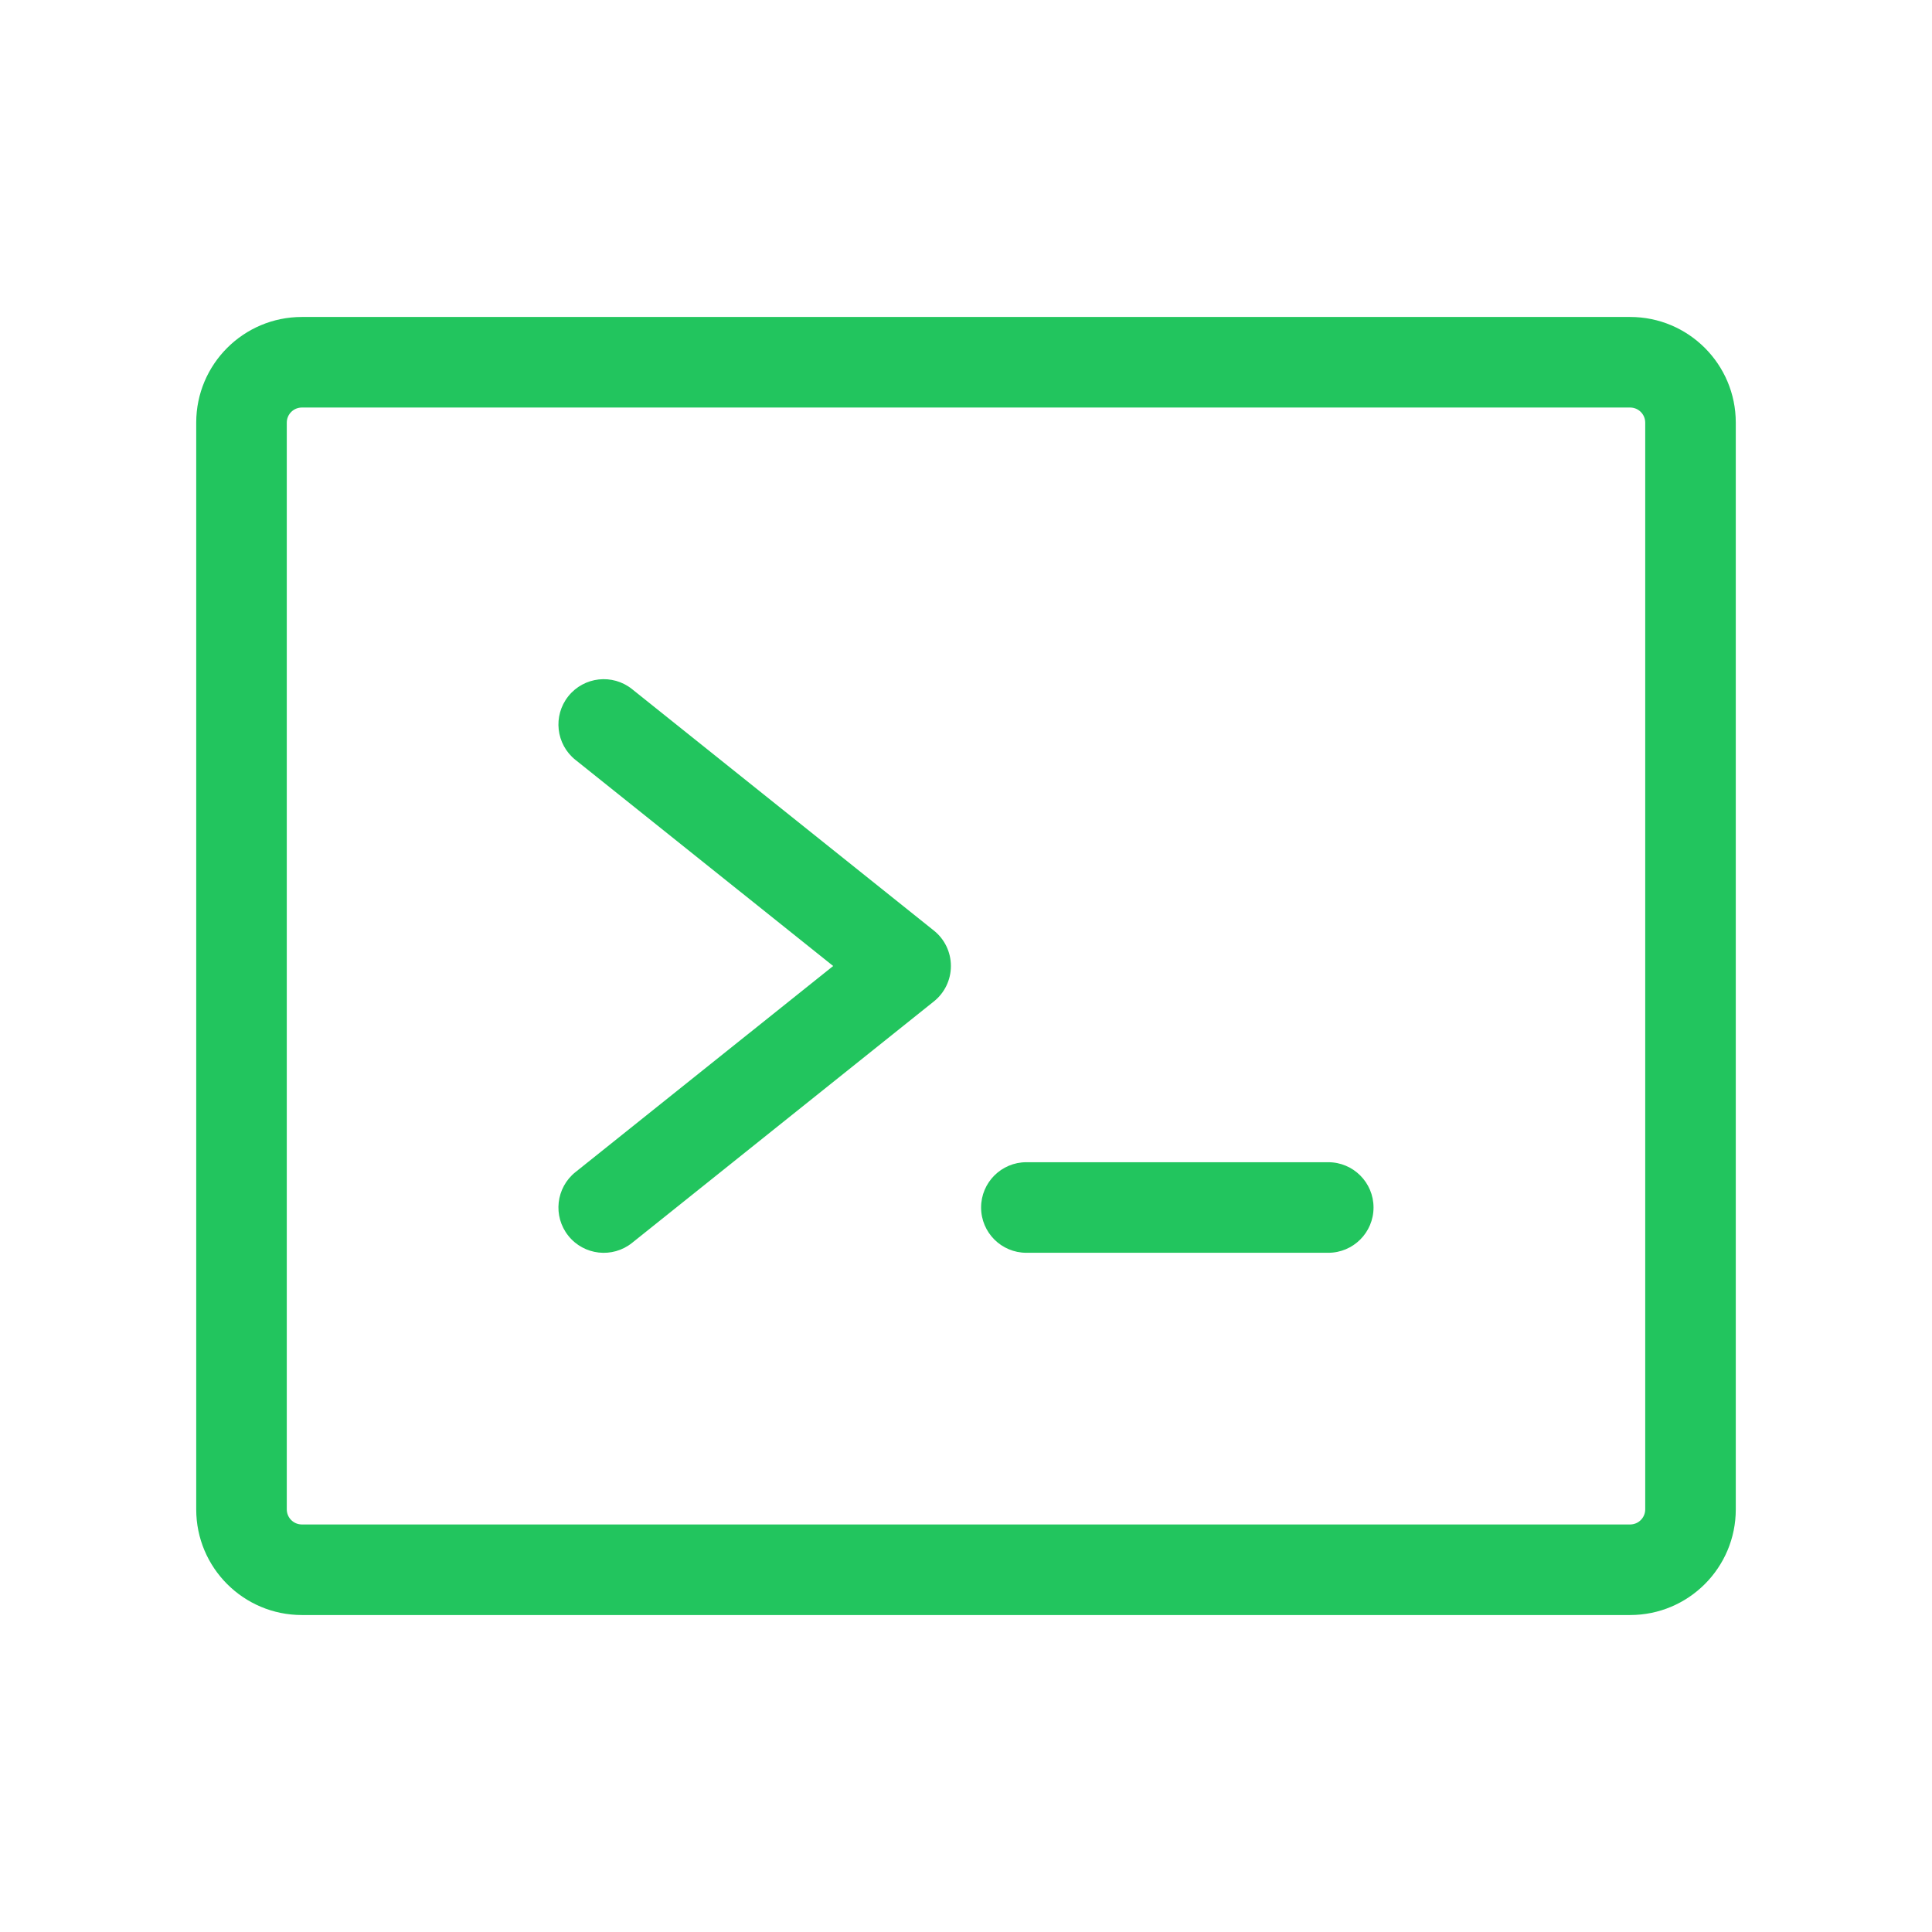
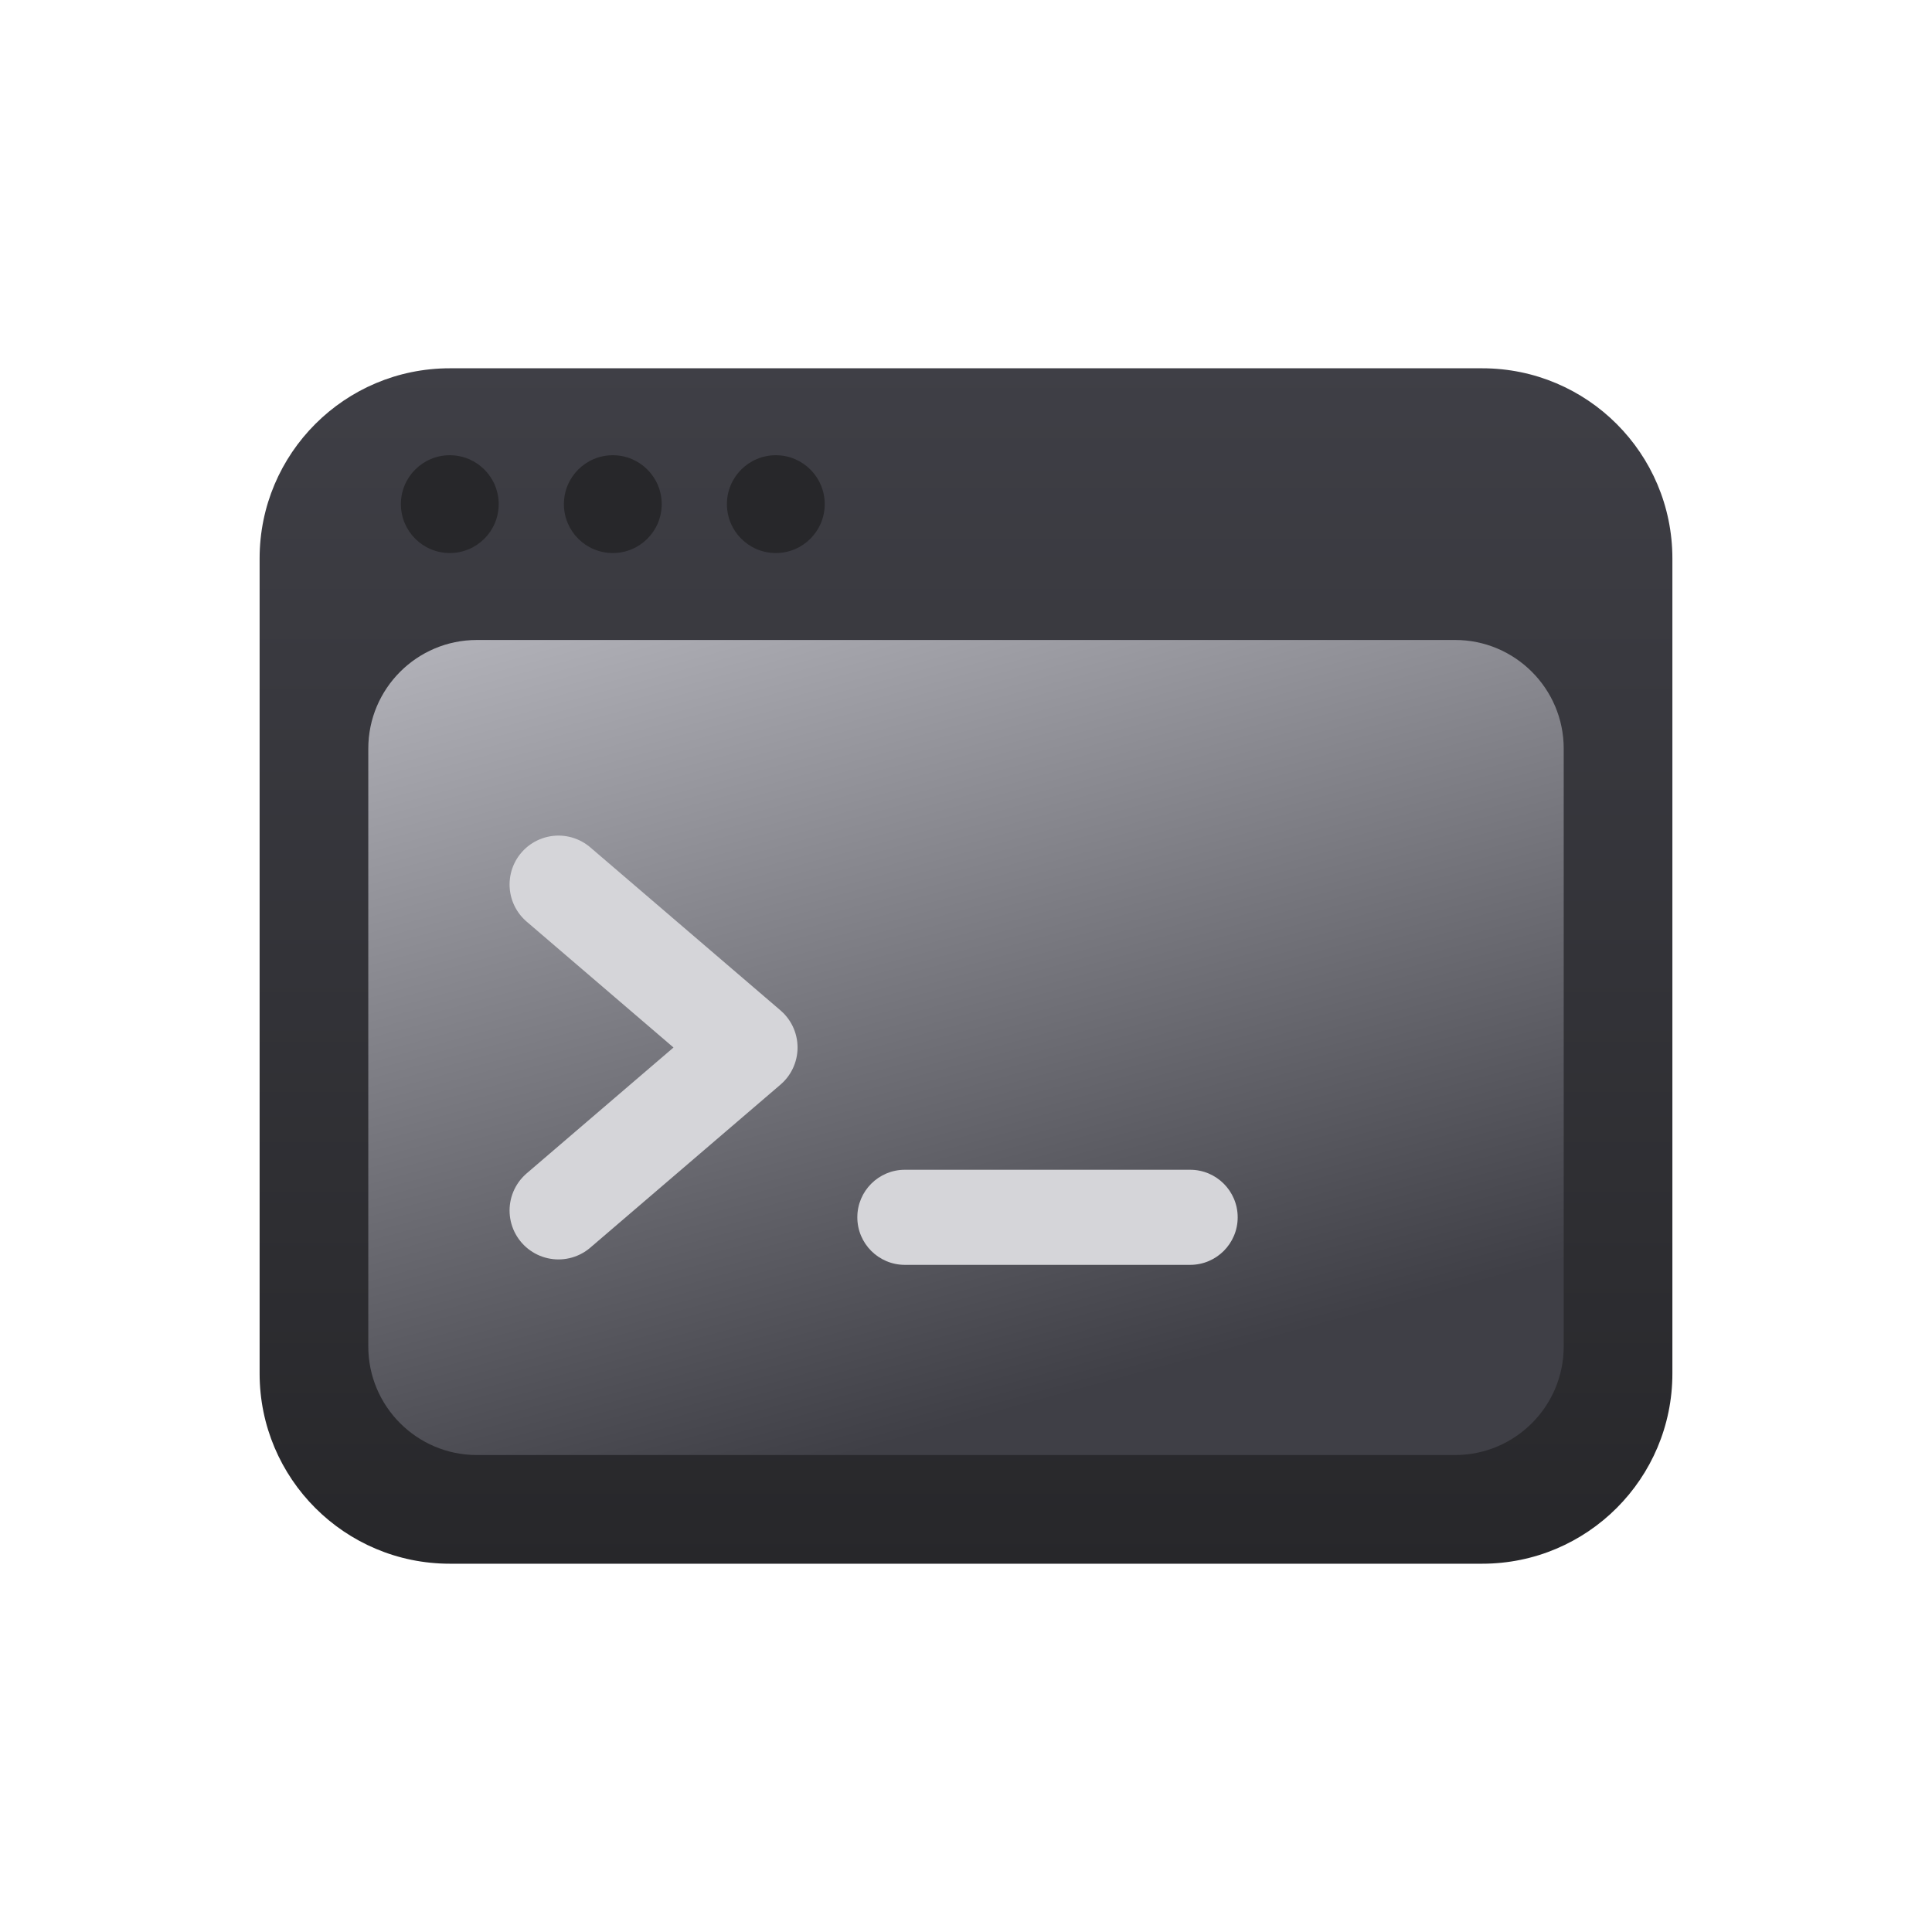
- <svg xmlns="http://www.w3.org/2000/svg" viewBox="0 0 24 24" fill="none" stroke="#22c55e" stroke-width="2" stroke-linecap="round" stroke-linejoin="round">
-   <g transform="scale(0.09375)" fill="#22c55e" stroke="none">
-     <path d="M126,128a6,6,0,0,1-2.25,4.69l-40,32a6,6,0,0,1-7.5-9.38L110.4,128,76.25,100.69a6,6,0,1,1,7.5-9.38l40,32A6,6,0,0,1,126,128Zm50,26H136a6,6,0,0,0,0,12h40a6,6,0,0,0,0-12Zm54-98V200a14,14,0,0,1-14,14H40a14,14,0,0,1-14-14V56A14,14,0,0,1,40,42H216A14,14,0,0,1,230,56Zm-12,0a2,2,0,0,0-2-2H40a2,2,0,0,0-2,2V200a2,2,0,0,0,2,2H216a2,2,0,0,0,2-2Z" />
+ <svg xmlns="http://www.w3.org/2000/svg" viewBox="0 0 64 64" data-shade="#27272a">
+   <defs>
+     <linearGradient id="nav-ico-wetty-b" x1="0" y1="0" x2="0" y2="1">
+       <stop offset="0" stop-color="#3f3f46" />
+       <stop offset="1" stop-color="#27272a" />
+     </linearGradient>
+     <linearGradient id="nav-ico-wetty-f" x1="0" y1="0" x2=".4" y2="1">
+       <stop offset="0" stop-color="#b4b4bb" />
+       <stop offset="1" stop-color="#3f3f46" />
+     </linearGradient>
+   </defs>
+   <g transform="translate(32 32) scale(.9) translate(-32 -32)">
+     <rect x="6" y="10" width="52" height="44" rx="7" fill="url(#nav-ico-wetty-b)" />
+     <rect x="10" y="20" width="44" height="30" rx="4" fill="url(#nav-ico-wetty-f)" />
+     <path d="M17 29 l7 6 l-7 6" fill="none" stroke="#d5d5d9" stroke-width="3.6" stroke-linecap="round" stroke-linejoin="round" />
+     <rect x="28" y="39.5" width="14" height="3.5" rx="1.75" fill="#d5d5d9" />
+     <circle cx="13" cy="15" r="1.8" fill="#27272a" />
+     <circle cx="19" cy="15" r="1.8" fill="#27272a" />
+     <circle cx="25" cy="15" r="1.8" fill="#27272a" />
  </g>
</svg>
